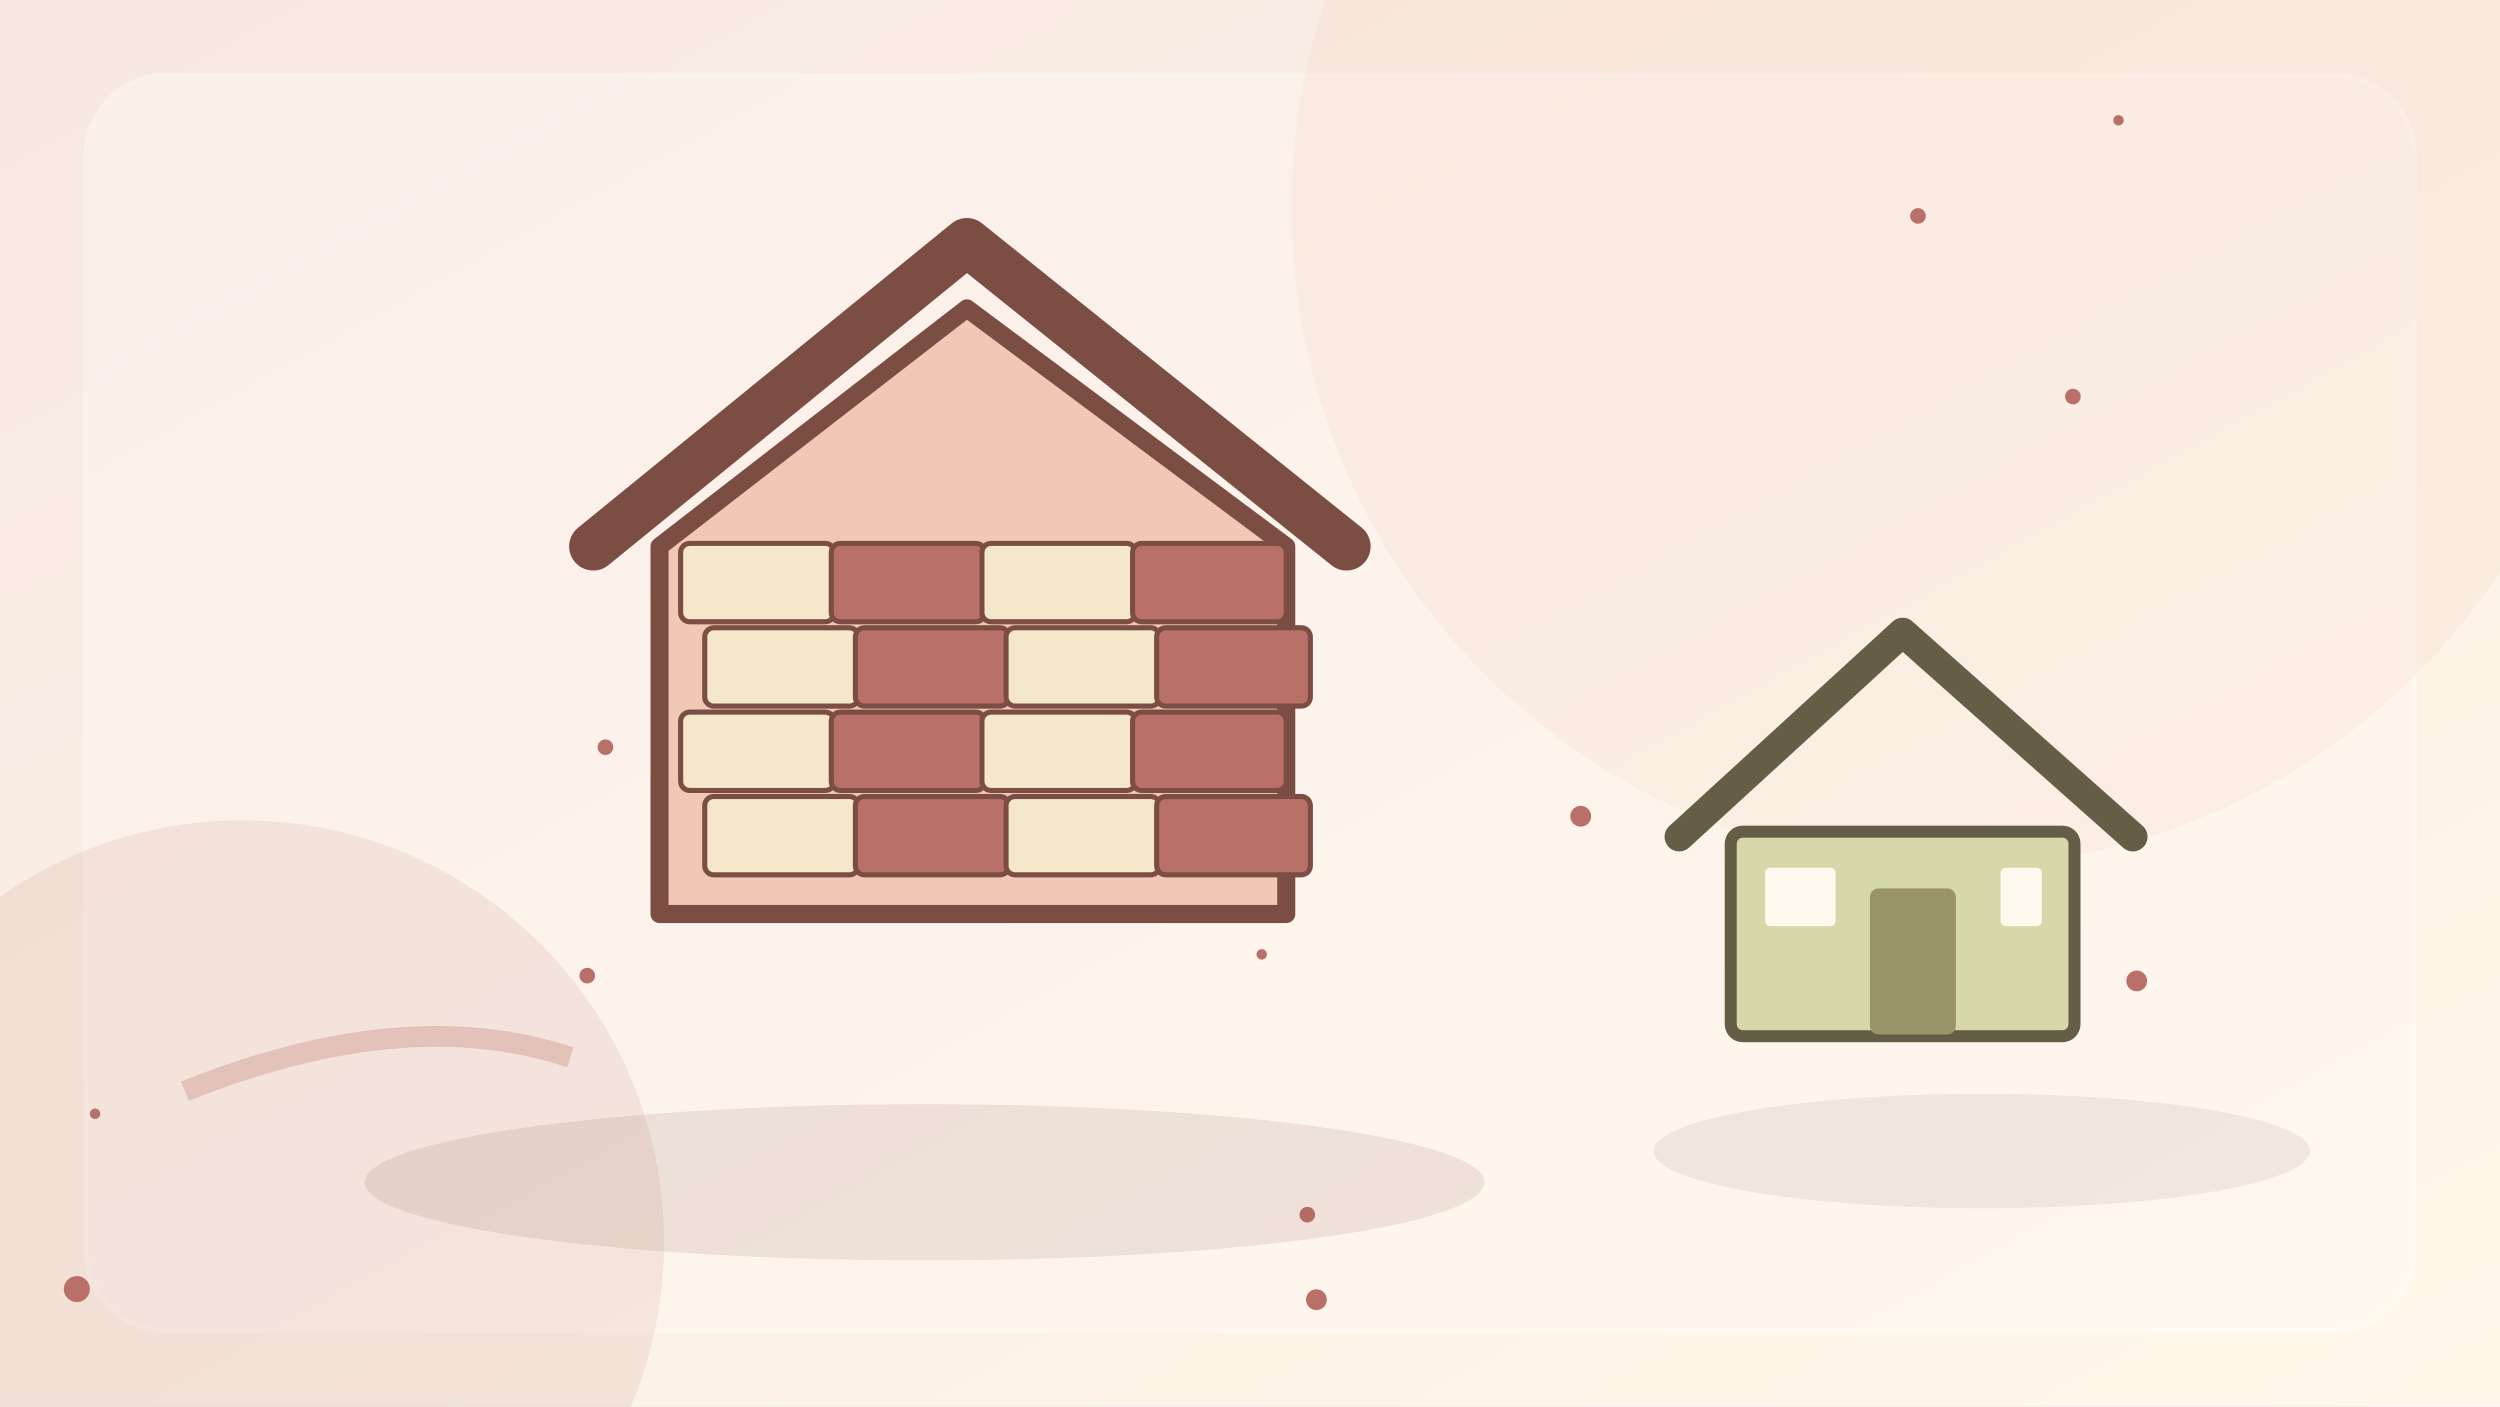
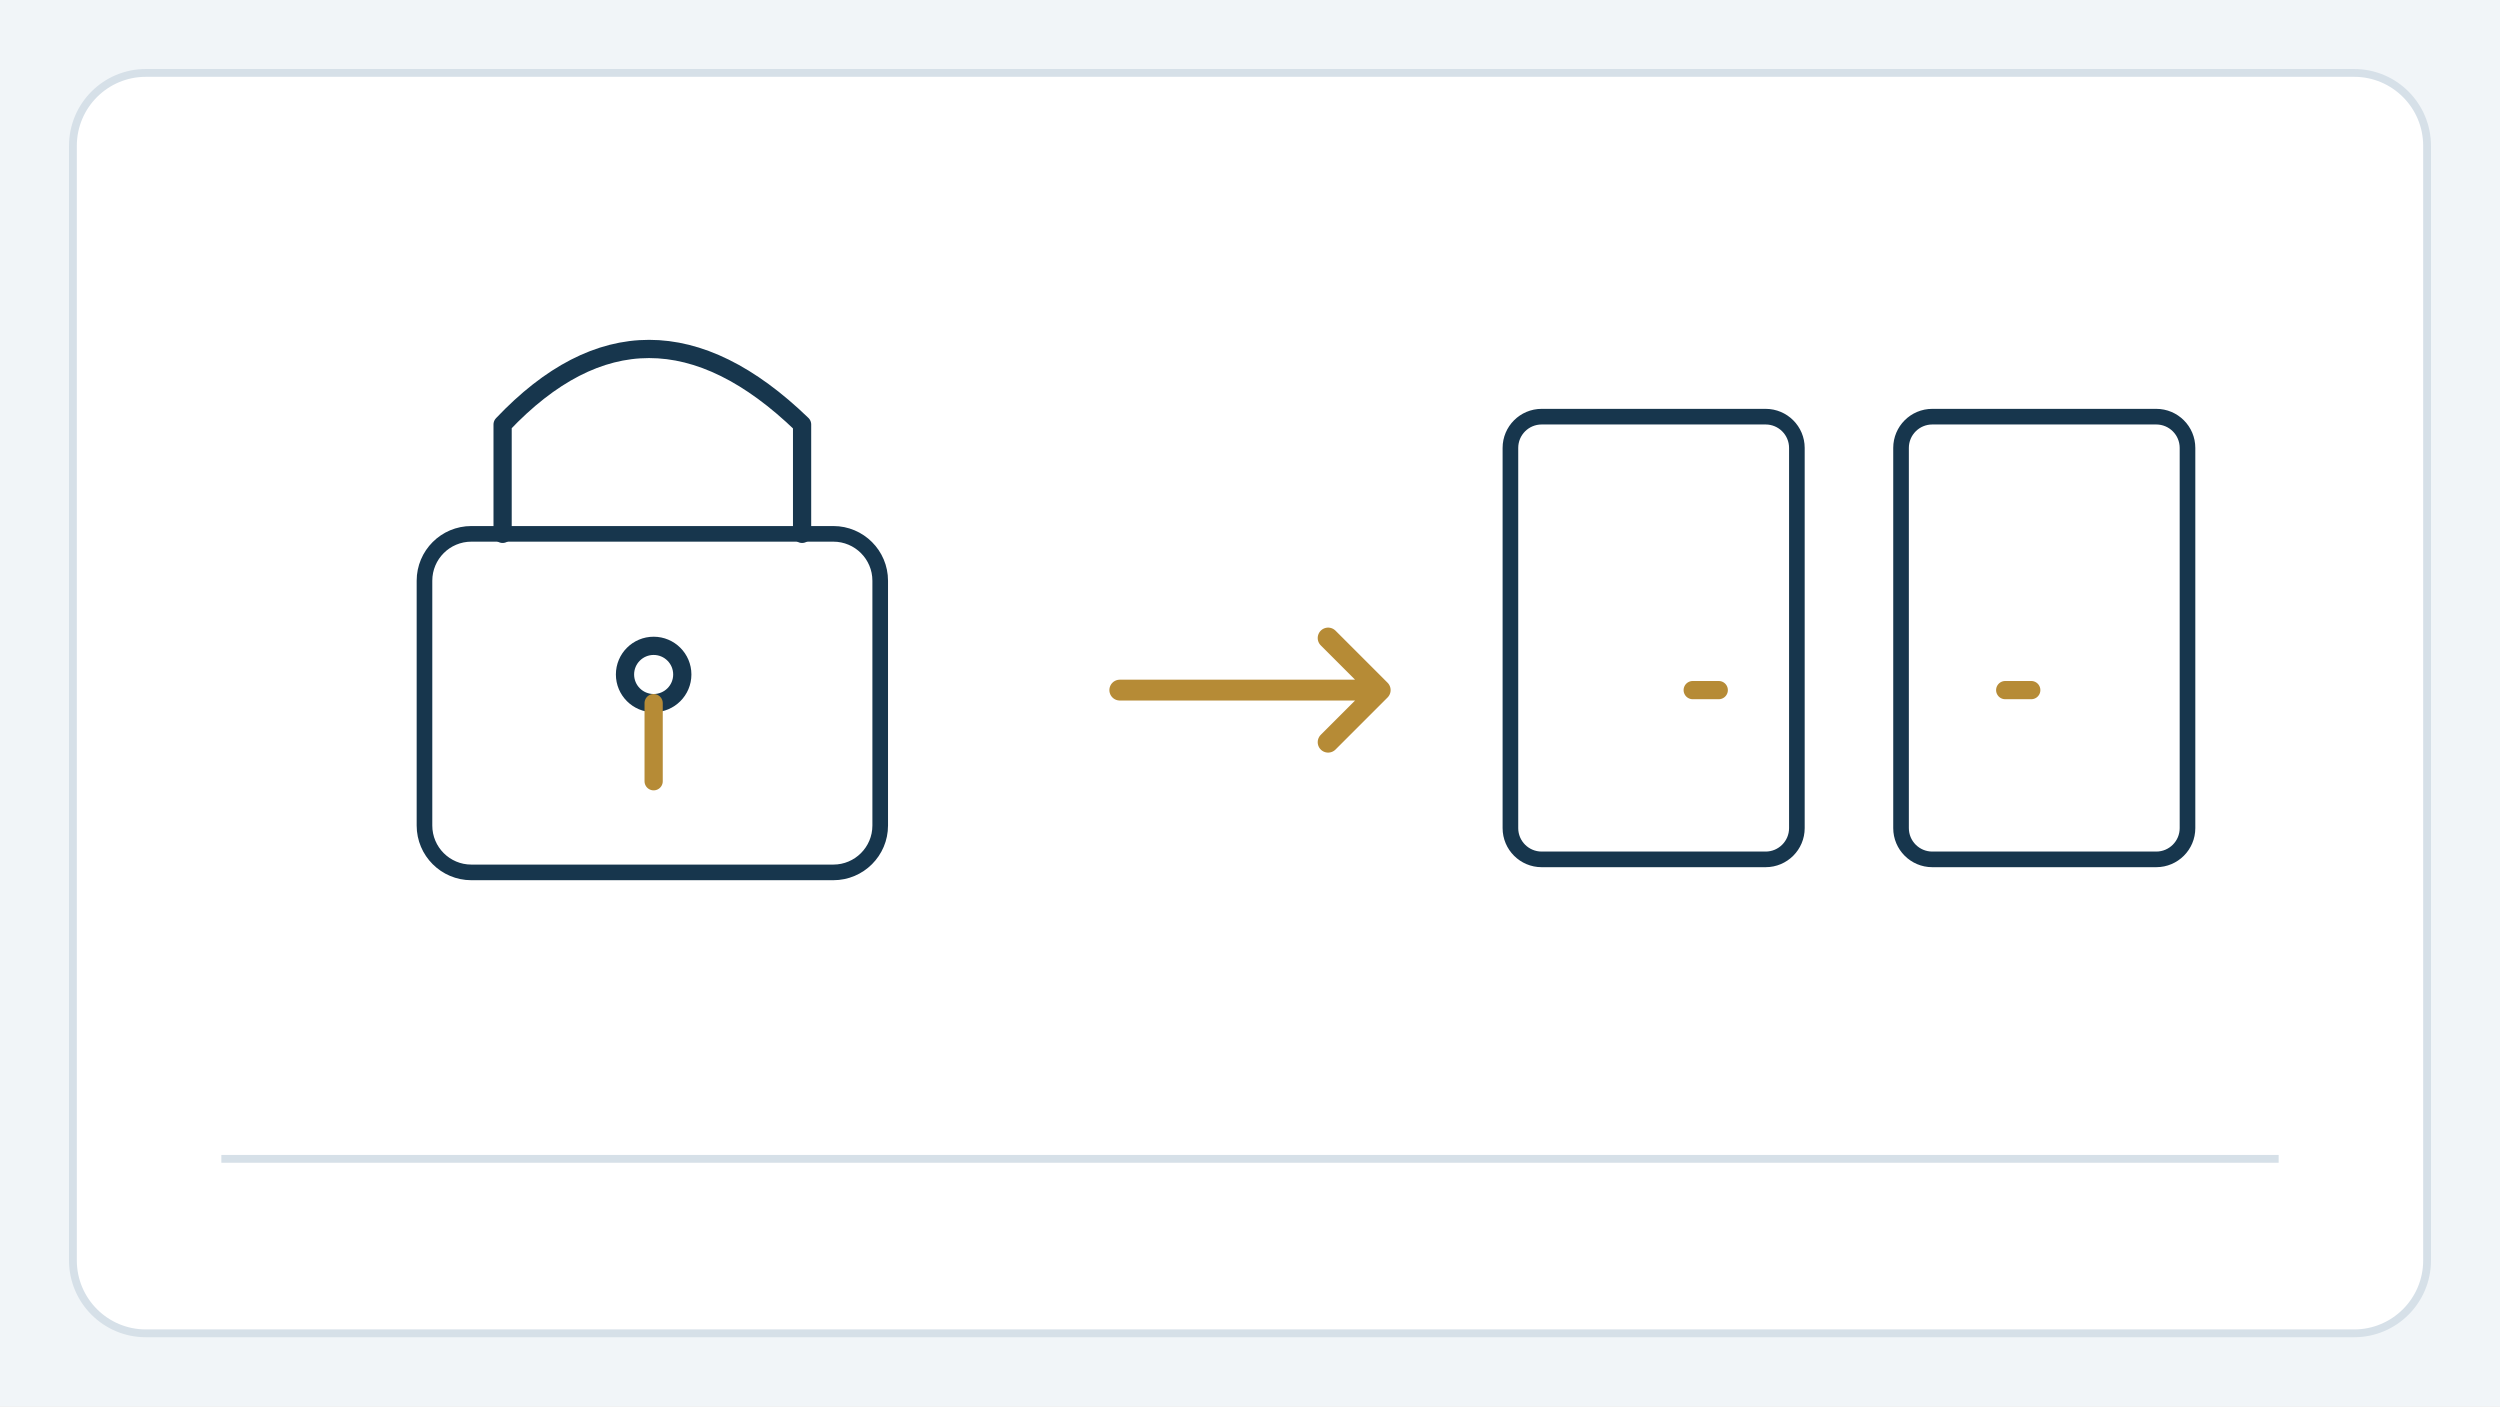
- <svg xmlns="http://www.w3.org/2000/svg" width="960" height="540" viewBox="0 0 960 540" role="img" aria-label="Autorska ilustracja: Usterka zamknięcia pokoju">
-   <defs>
-     <linearGradient id="background" x1="0" y1="0" x2="1" y2="1">
-       <stop offset="0" stop-color="#f7e8e1" />
-       <stop offset="1" stop-color="#fff8eb" />
-     </linearGradient>
-   </defs>
-   <rect width="960" height="540" fill="url(#background)" />
-   <rect x="33" y="29" width="894" height="482" rx="31" fill="#fffaf7" opacity=".35" stroke="#fff" stroke-width="2" />
-   <circle cx="749" cy="80" r="253" fill="#f0c8b5" opacity=".16" />
-   <circle cx="93" cy="477" r="162" fill="#b97068" opacity=".12" />
-   <circle cx="607" cy="313.44" r="4" fill="#b97068" stroke="none" stroke-width="4" />
-   <circle cx="666.5" cy="323.64" r="3" fill="#b97068" stroke="none" stroke-width="4" />
-   <circle cx="225.5" cy="374.64" r="3" fill="#b97068" stroke="none" stroke-width="4" />
-   <circle cx="36.5" cy="427.68" r="2" fill="#b97068" stroke="none" stroke-width="4" />
-   <circle cx="736.5" cy="82.92" r="3" fill="#b97068" stroke="none" stroke-width="4" />
-   <circle cx="484.5" cy="366.48" r="2" fill="#b97068" stroke="none" stroke-width="4" />
-   <circle cx="477.5" cy="299.16" r="3" fill="#b97068" stroke="none" stroke-width="4" />
-   <circle cx="232.5" cy="286.92" r="3" fill="#b97068" stroke="none" stroke-width="4" />
-   <circle cx="505.5" cy="499.08" r="4" fill="#b97068" stroke="none" stroke-width="4" />
-   <circle cx="820.5" cy="376.68" r="4" fill="#b97068" stroke="none" stroke-width="4" />
-   <circle cx="29.5" cy="495" r="5" fill="#b97068" stroke="none" stroke-width="4" />
-   <circle cx="386.5" cy="184.92" r="5" fill="#b97068" stroke="none" stroke-width="4" />
-   <circle cx="813.5" cy="46.2" r="2" fill="#b97068" stroke="none" stroke-width="4" />
-   <circle cx="502" cy="466.44" r="3" fill="#b97068" stroke="none" stroke-width="4" />
-   <circle cx="796" cy="152.28" r="3" fill="#b97068" stroke="none" stroke-width="4" />
-   <ellipse cx="355" cy="454" rx="215" ry="30" fill="#7c4e43" opacity=".12" />
-   <ellipse cx="761" cy="442" rx="126" ry="22" fill="#7c4e43" opacity=".10" />
-   <g transform="translate(185 49) scale(1.157)">
-     <path d="M37 139L161 38 287 139" fill="none" stroke="#7c4e43" stroke-width="16" stroke-linejoin="round" stroke-linecap="round" />
-     <path d="M59 139L161 60 267 139V261H59Z" fill="#f0c8b5" stroke="#7c4e43" stroke-width="6" stroke-linejoin="round" stroke-linecap="round" />
-     <rect x="66" y="138" width="51" height="26" rx="3" fill="#f5e7c9" stroke="#7c4e43" stroke-width="1.7" />
-     <rect x="116" y="138" width="51" height="26" rx="3" fill="#b97068" stroke="#7c4e43" stroke-width="1.7" />
-     <rect x="166" y="138" width="51" height="26" rx="3" fill="#f5e7c9" stroke="#7c4e43" stroke-width="1.7" />
-     <rect x="216" y="138" width="51" height="26" rx="3" fill="#b97068" stroke="#7c4e43" stroke-width="1.7" />
-     <rect x="74" y="166" width="51" height="26" rx="3" fill="#f5e7c9" stroke="#7c4e43" stroke-width="1.7" />
-     <rect x="124" y="166" width="51" height="26" rx="3" fill="#b97068" stroke="#7c4e43" stroke-width="1.7" />
-     <rect x="174" y="166" width="51" height="26" rx="3" fill="#f5e7c9" stroke="#7c4e43" stroke-width="1.7" />
-     <rect x="224" y="166" width="51" height="26" rx="3" fill="#b97068" stroke="#7c4e43" stroke-width="1.7" />
-     <rect x="66" y="194" width="51" height="26" rx="3" fill="#f5e7c9" stroke="#7c4e43" stroke-width="1.7" />
-     <rect x="116" y="194" width="51" height="26" rx="3" fill="#b97068" stroke="#7c4e43" stroke-width="1.7" />
-     <rect x="166" y="194" width="51" height="26" rx="3" fill="#f5e7c9" stroke="#7c4e43" stroke-width="1.7" />
-     <rect x="216" y="194" width="51" height="26" rx="3" fill="#b97068" stroke="#7c4e43" stroke-width="1.7" />
-     <rect x="74" y="222" width="51" height="26" rx="3" fill="#f5e7c9" stroke="#7c4e43" stroke-width="1.7" />
-     <rect x="124" y="222" width="51" height="26" rx="3" fill="#b97068" stroke="#7c4e43" stroke-width="1.7" />
-     <rect x="174" y="222" width="51" height="26" rx="3" fill="#f5e7c9" stroke="#7c4e43" stroke-width="1.7" />
-     <rect x="224" y="222" width="51" height="26" rx="3" fill="#b97068" stroke="#7c4e43" stroke-width="1.7" />
+ <svg xmlns="http://www.w3.org/2000/svg" width="960" height="540" viewBox="0 0 960 540" role="img" aria-label="Usterka zamknięcia pokoju — ochrona i pokoje">
+   <rect width="960" height="540" fill="#f1f5f8" />
+   <rect x="28" y="28" width="904" height="484" rx="28" fill="#fff" stroke="#d6e0e8" stroke-width="3" />
+   <g transform="translate(93 85)">
+     <rect x="70" y="120" width="175" height="130" rx="18" fill="#fff" stroke="#17364d" stroke-width="6" />
+     <path d="M100 120V78Q155 20 215 78V120" fill="none" stroke="#17364d" stroke-width="7" stroke-linecap="round" stroke-linejoin="round" />
+     <circle cx="158" cy="174" r="11" fill="none" stroke="#17364d" stroke-width="7" />
+     <path d="M158 185V215" fill="none" stroke="#b68b36" stroke-width="7" stroke-linecap="round" stroke-linejoin="round" />
  </g>
-   <g transform="translate(625 223) scale(0.660)">
-     <path d="M30 149L160 30 294 149" fill="none" stroke="#635e45" stroke-width="17" stroke-linejoin="round" stroke-linecap="round" />
-     <rect x="60" y="146" width="200" height="119" rx="7" fill="#d6d8a9" stroke="#635e45" stroke-width="7" />
-     <rect x="141" y="179" width="50" height="85" rx="5" fill="#9a946b" stroke="none" stroke-width="4" />
-     <rect x="80" y="167" width="41" height="34" rx="3" fill="#fffaf0" stroke="none" stroke-width="4" />
-     <rect x="217" y="167" width="24" height="34" rx="3" fill="#fffaf0" stroke="none" stroke-width="4" />
+   <g transform="translate(545 85)">
+     <rect x="35" y="75" width="110" height="170" rx="12" fill="#fff" stroke="#17364d" stroke-width="6" />
+     <rect x="185" y="75" width="110" height="170" rx="12" fill="#fff" stroke="#17364d" stroke-width="6" />
+     <path d="M105 180H115 M225 180H235" fill="none" stroke="#b68b36" stroke-width="7" stroke-linecap="round" stroke-linejoin="round" />
  </g>
-   <path d="M71 419q85-34 148-13" fill="none" stroke="#b97068" opacity=".29" stroke-width="8" />
+   <path d="M430 265H530 M510 245L530 265L510 285" fill="none" stroke="#b68b36" stroke-width="8" stroke-linecap="round" stroke-linejoin="round" />
+   <path d="M85 445H875" fill="none" stroke="#d6e0e8" stroke-width="3" />
</svg>
